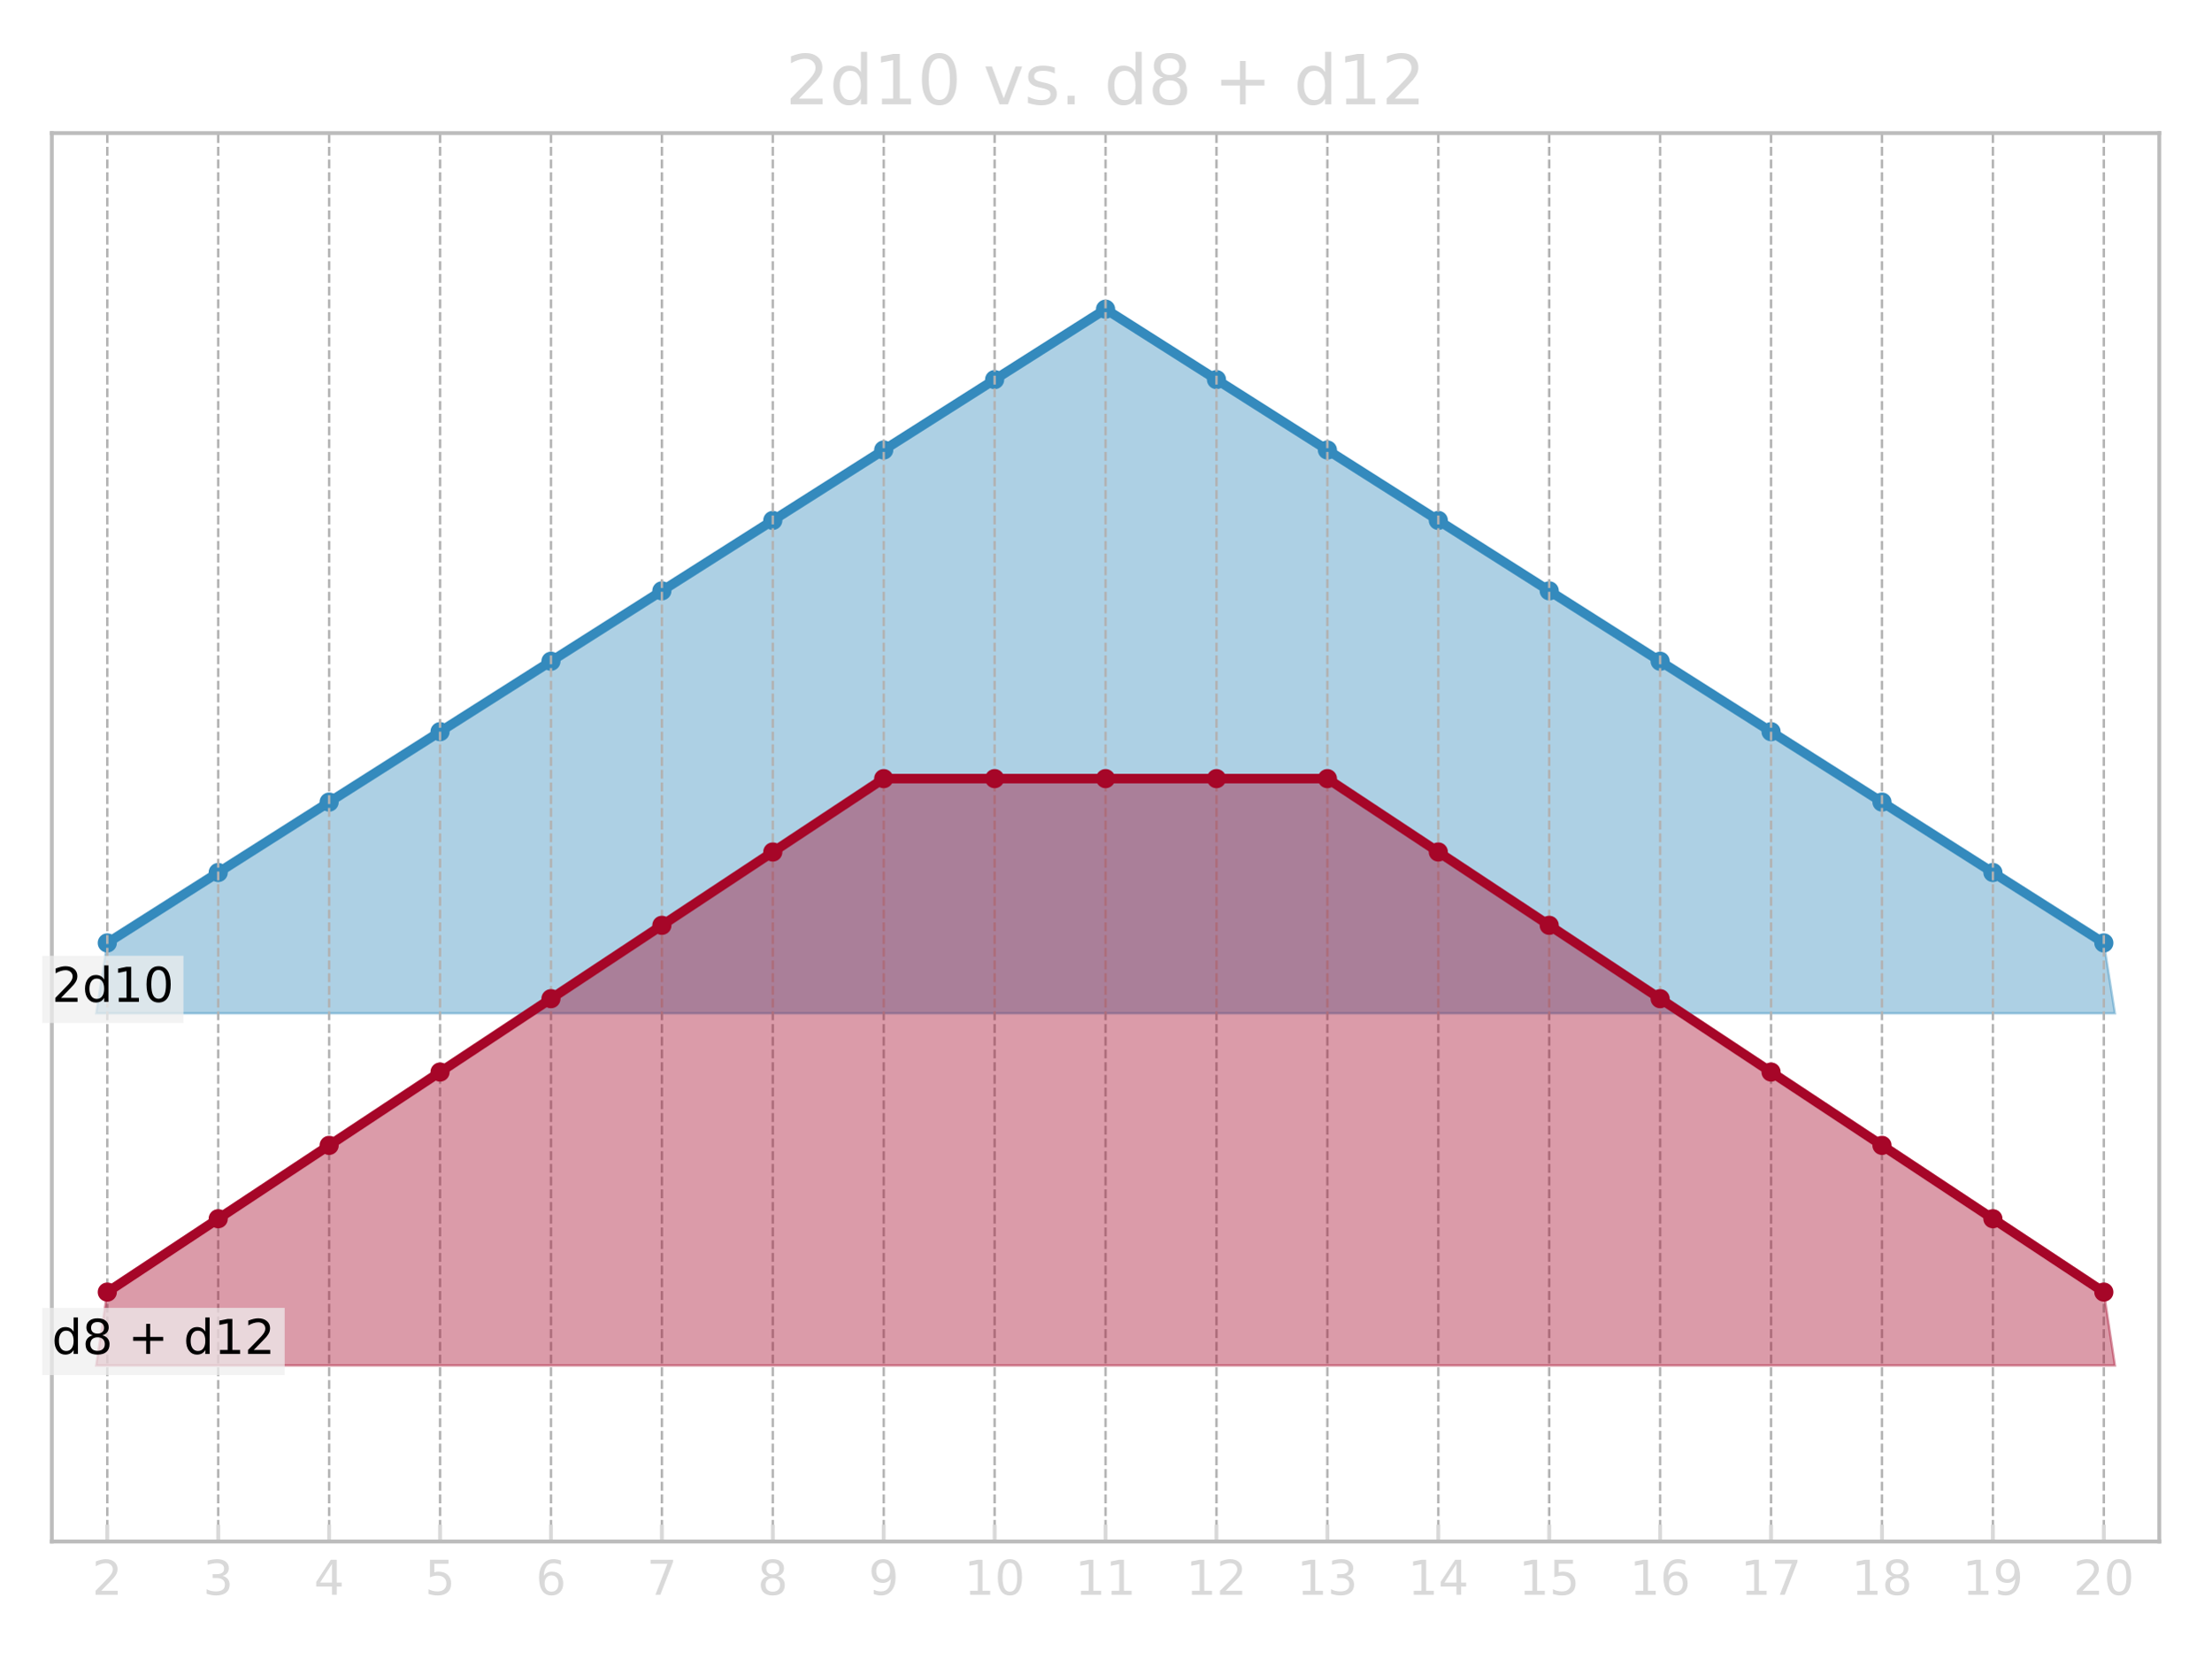
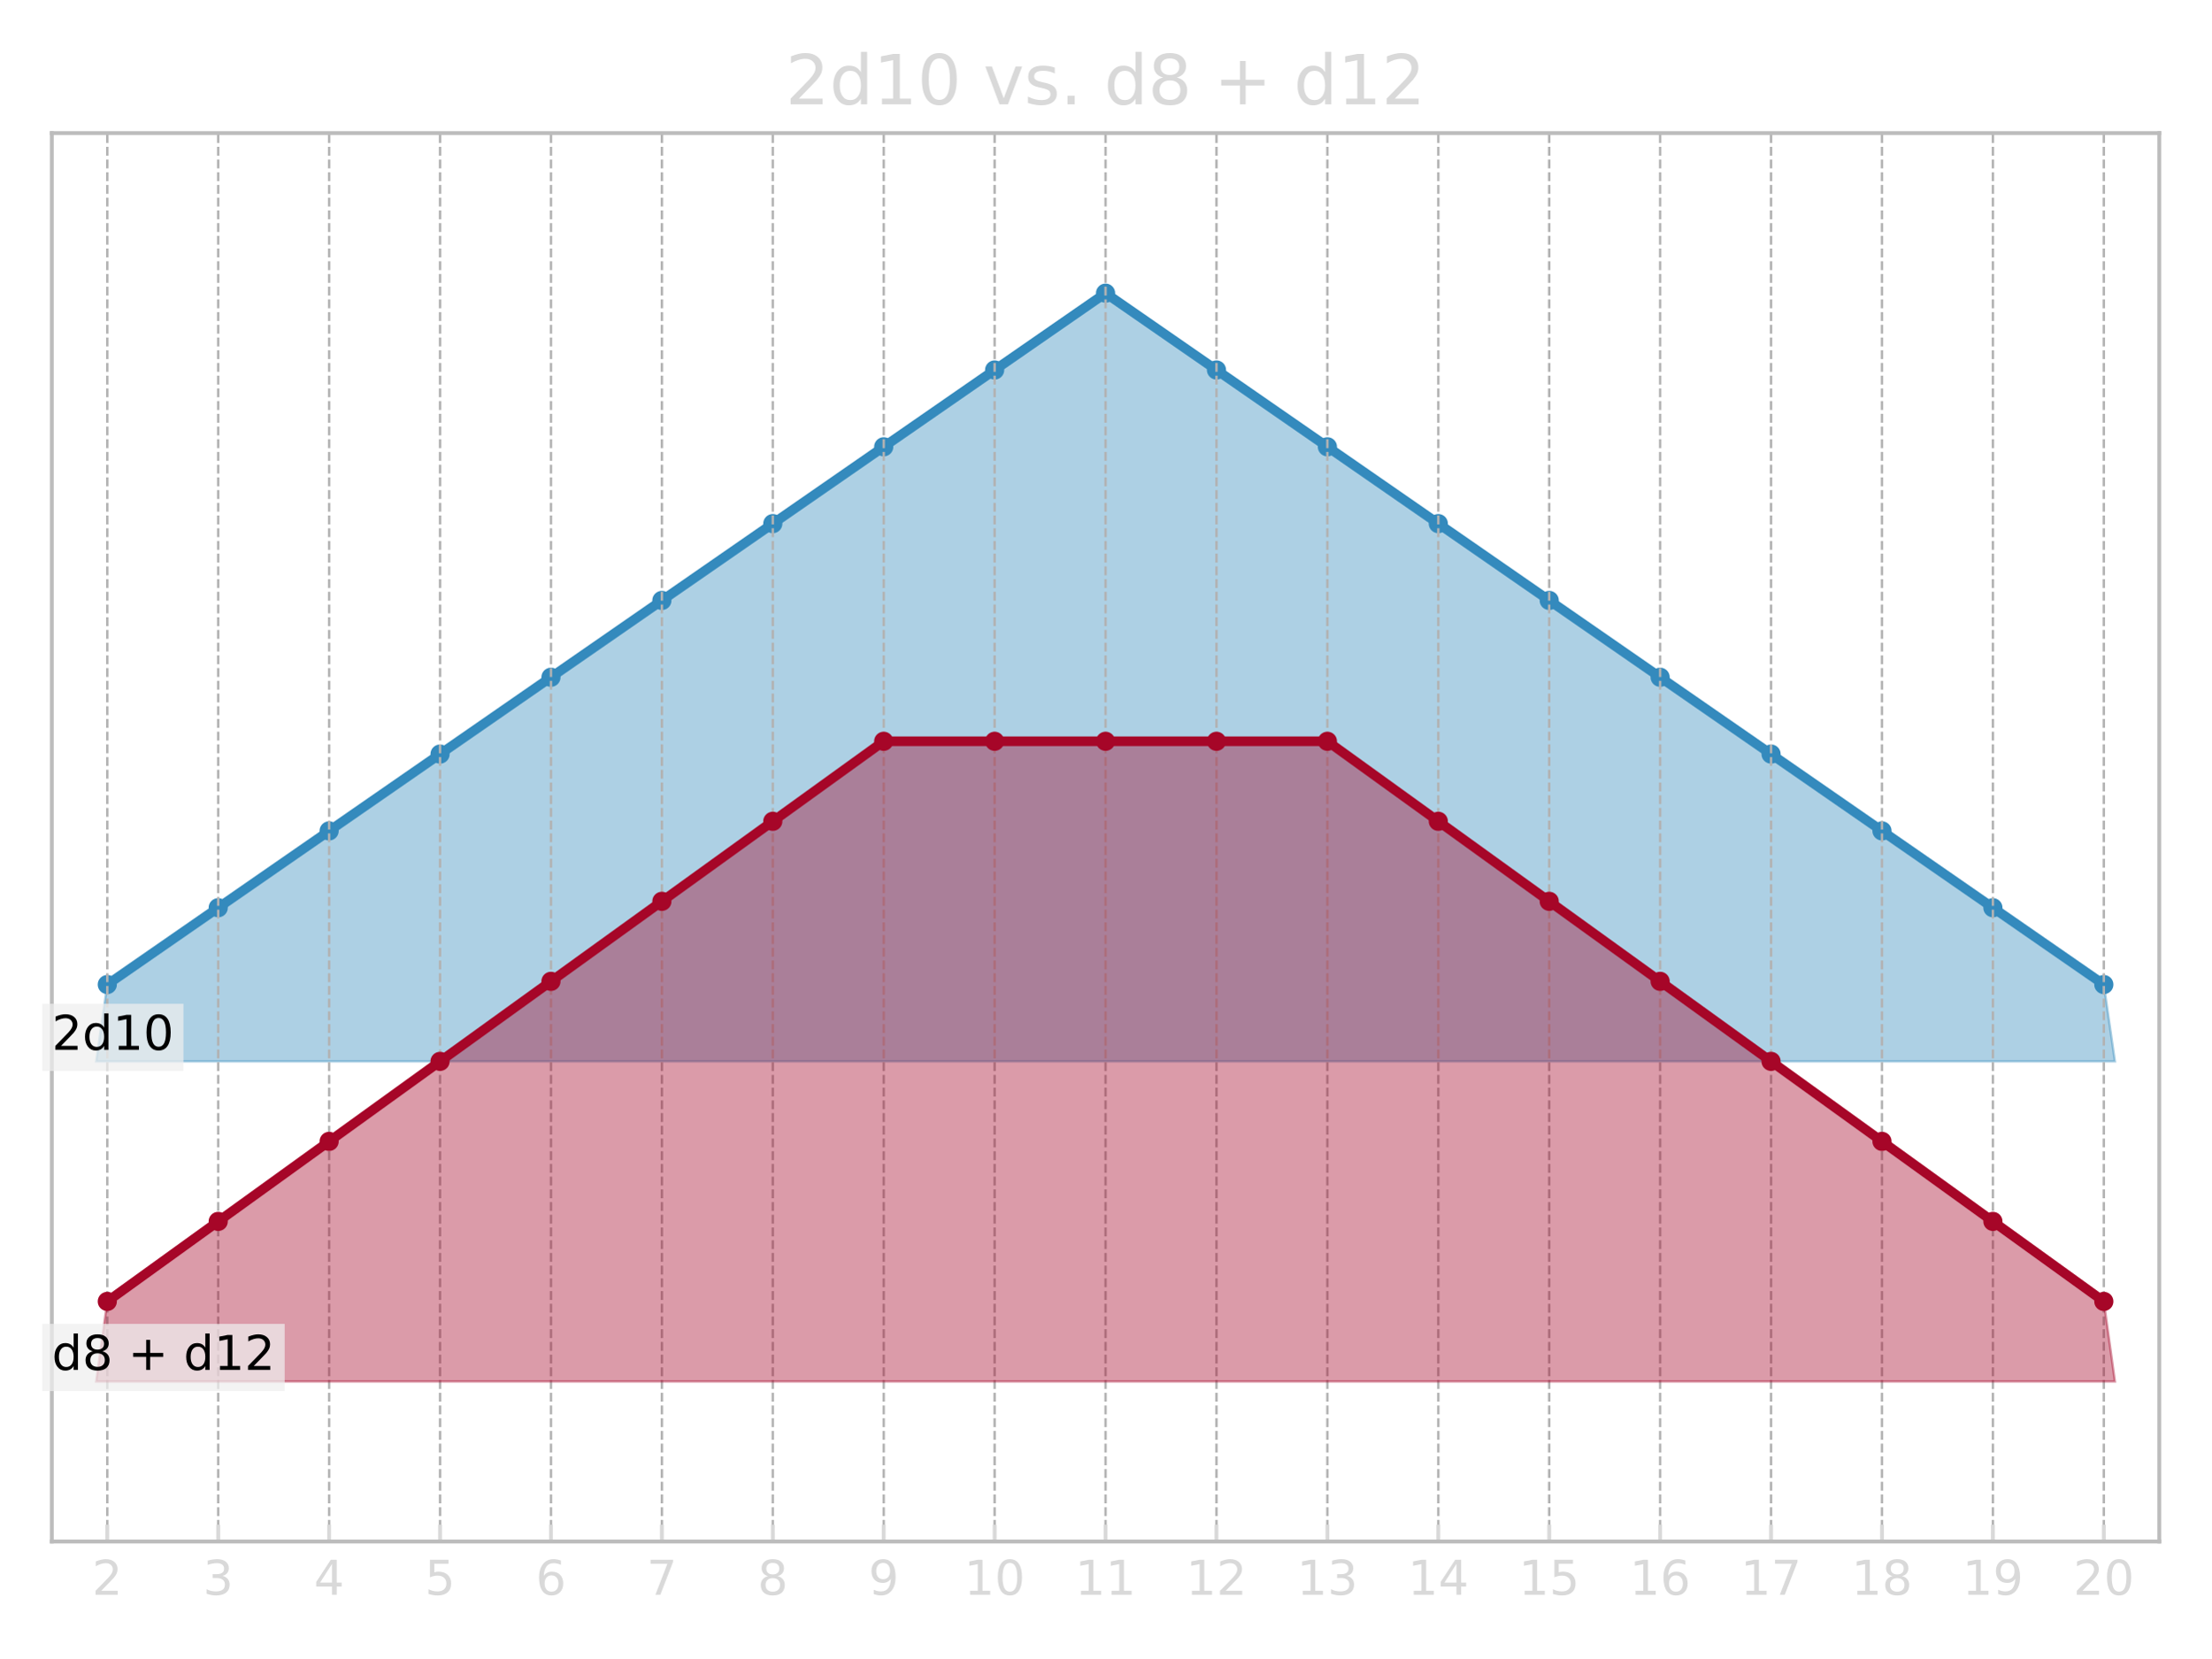
<svg xmlns="http://www.w3.org/2000/svg" xmlns:xlink="http://www.w3.org/1999/xlink" width="460.8pt" height="345.6pt" viewBox="0 0 460.8 345.6" version="1.1">
  <defs>
    <style type="text/css">*{stroke-linejoin: round; stroke-linecap: butt}</style>
  </defs>
  <g id="figure_1">
    <g id="patch_1">
      <path d="M 0 345.6  L 460.8 345.6  L 460.8 0  L 0 0  L 0 345.6  z " style="fill: none" />
    </g>
    <g id="axes_1">
      <g id="patch_2">
        <path d="M 10.8 321.3  L 450 321.3  L 450 27.741  L 10.8 27.741  L 10.8 321.3  z " style="fill: none" />
      </g>
      <g id="patch_3">
-         <path d="M 20.046 211.215  L 22.358 196.537  L 45.474 181.859  L 68.589 167.181  L 91.705 152.503  L 114.821 137.825  L 137.937 123.147  L 161.053 108.469  L 184.168 93.791  L 207.284 79.114  L 230.4 64.436  L 253.516 79.114  L 276.632 93.791  L 299.747 108.469  L 322.863 123.147  L 345.979 137.825  L 369.095 152.503  L 392.211 167.181  L 415.326 181.859  L 438.442 196.537  L 440.754 211.215  z " clip-path="url(#p532f3e8bef)" style="fill: #348abd; fill-opacity: 0.4; stroke: #348abd; stroke-opacity: 0.4; stroke-width: 0.5; stroke-linejoin: miter" />
+         <path d="M 20.046 221.223  L 22.358 205.211  L 45.474 189.198  L 68.589 173.186  L 91.705 157.174  L 114.821 141.161  L 137.937 125.149  L 161.053 109.137  L 184.168 93.124  L 207.284 77.112  L 230.4 61.1  L 253.516 77.112  L 276.632 93.124  L 299.747 109.137  L 322.863 125.149  L 345.979 141.161  L 369.095 157.174  L 392.211 173.186  L 415.326 189.198  L 438.442 205.211  L 440.754 221.223  z " clip-path="url(#p532f3e8bef)" style="fill: #348abd; fill-opacity: 0.4; stroke: #348abd; stroke-opacity: 0.4; stroke-width: 0.5; stroke-linejoin: miter" />
      </g>
      <g id="line2d_1">
-         <path d="M 22.358 196.537  L 45.474 181.859  L 68.589 167.181  L 91.705 152.503  L 114.821 137.825  L 137.937 123.147  L 161.053 108.469  L 184.168 93.791  L 207.284 79.114  L 230.4 64.436  L 253.516 79.114  L 276.632 93.791  L 299.747 108.469  L 322.863 123.147  L 345.979 137.825  L 369.095 152.503  L 392.211 167.181  L 415.326 181.859  L 438.442 196.537  " clip-path="url(#p532f3e8bef)" style="fill: none; stroke: #348abd; stroke-width: 2; stroke-linecap: square" />
+         <path d="M 22.358 205.211  L 45.474 189.198  L 68.589 173.186  L 91.705 157.174  L 114.821 141.161  L 137.937 125.149  L 161.053 109.137  L 184.168 93.124  L 207.284 77.112  L 230.4 61.1  L 253.516 77.112  L 276.632 93.124  L 299.747 109.137  L 322.863 125.149  L 345.979 141.161  L 369.095 157.174  L 392.211 173.186  L 415.326 189.198  L 438.442 205.211  " clip-path="url(#p532f3e8bef)" style="fill: none; stroke: #348abd; stroke-width: 2; stroke-linecap: square" />
        <defs>
          <path id="m6b60de0bbd" d="M 0 1.5  C 0.398 1.5 0.779 1.342 1.061 1.061  C 1.342 0.779 1.5 0.398 1.5 0  C 1.5 -0.398 1.342 -0.779 1.061 -1.061  C 0.779 -1.342 0.398 -1.5 0 -1.5  C -0.398 -1.5 -0.779 -1.342 -1.061 -1.061  C -1.342 -0.779 -1.5 -0.398 -1.5 0  C -1.5 0.398 -1.342 0.779 -1.061 1.061  C -0.779 1.342 -0.398 1.5 0 1.5  z " style="stroke: #348abd" />
        </defs>
        <g clip-path="url(#p532f3e8bef)">
-           <use xlink:href="#m6b60de0bbd" x="22.358" y="196.537" style="fill: #348abd; stroke: #348abd" />
-           <use xlink:href="#m6b60de0bbd" x="45.474" y="181.859" style="fill: #348abd; stroke: #348abd" />
-           <use xlink:href="#m6b60de0bbd" x="68.589" y="167.181" style="fill: #348abd; stroke: #348abd" />
-           <use xlink:href="#m6b60de0bbd" x="91.705" y="152.503" style="fill: #348abd; stroke: #348abd" />
-           <use xlink:href="#m6b60de0bbd" x="114.821" y="137.825" style="fill: #348abd; stroke: #348abd" />
-           <use xlink:href="#m6b60de0bbd" x="137.937" y="123.147" style="fill: #348abd; stroke: #348abd" />
-           <use xlink:href="#m6b60de0bbd" x="161.053" y="108.469" style="fill: #348abd; stroke: #348abd" />
-           <use xlink:href="#m6b60de0bbd" x="184.168" y="93.791" style="fill: #348abd; stroke: #348abd" />
-           <use xlink:href="#m6b60de0bbd" x="207.284" y="79.114" style="fill: #348abd; stroke: #348abd" />
-           <use xlink:href="#m6b60de0bbd" x="230.4" y="64.436" style="fill: #348abd; stroke: #348abd" />
-           <use xlink:href="#m6b60de0bbd" x="253.516" y="79.114" style="fill: #348abd; stroke: #348abd" />
-           <use xlink:href="#m6b60de0bbd" x="276.632" y="93.791" style="fill: #348abd; stroke: #348abd" />
-           <use xlink:href="#m6b60de0bbd" x="299.747" y="108.469" style="fill: #348abd; stroke: #348abd" />
-           <use xlink:href="#m6b60de0bbd" x="322.863" y="123.147" style="fill: #348abd; stroke: #348abd" />
-           <use xlink:href="#m6b60de0bbd" x="345.979" y="137.825" style="fill: #348abd; stroke: #348abd" />
-           <use xlink:href="#m6b60de0bbd" x="369.095" y="152.503" style="fill: #348abd; stroke: #348abd" />
-           <use xlink:href="#m6b60de0bbd" x="392.211" y="167.181" style="fill: #348abd; stroke: #348abd" />
-           <use xlink:href="#m6b60de0bbd" x="415.326" y="181.859" style="fill: #348abd; stroke: #348abd" />
-           <use xlink:href="#m6b60de0bbd" x="438.442" y="196.537" style="fill: #348abd; stroke: #348abd" />
+           <use xlink:href="#m6b60de0bbd" x="22.358" y="205.211" style="fill: #348abd; stroke: #348abd" />
+           <use xlink:href="#m6b60de0bbd" x="45.474" y="189.198" style="fill: #348abd; stroke: #348abd" />
+           <use xlink:href="#m6b60de0bbd" x="68.589" y="173.186" style="fill: #348abd; stroke: #348abd" />
+           <use xlink:href="#m6b60de0bbd" x="91.705" y="157.174" style="fill: #348abd; stroke: #348abd" />
+           <use xlink:href="#m6b60de0bbd" x="114.821" y="141.161" style="fill: #348abd; stroke: #348abd" />
+           <use xlink:href="#m6b60de0bbd" x="137.937" y="125.149" style="fill: #348abd; stroke: #348abd" />
+           <use xlink:href="#m6b60de0bbd" x="161.053" y="109.137" style="fill: #348abd; stroke: #348abd" />
+           <use xlink:href="#m6b60de0bbd" x="184.168" y="93.124" style="fill: #348abd; stroke: #348abd" />
+           <use xlink:href="#m6b60de0bbd" x="207.284" y="77.112" style="fill: #348abd; stroke: #348abd" />
+           <use xlink:href="#m6b60de0bbd" x="230.4" y="61.1" style="fill: #348abd; stroke: #348abd" />
+           <use xlink:href="#m6b60de0bbd" x="253.516" y="77.112" style="fill: #348abd; stroke: #348abd" />
+           <use xlink:href="#m6b60de0bbd" x="276.632" y="93.124" style="fill: #348abd; stroke: #348abd" />
+           <use xlink:href="#m6b60de0bbd" x="299.747" y="109.137" style="fill: #348abd; stroke: #348abd" />
+           <use xlink:href="#m6b60de0bbd" x="322.863" y="125.149" style="fill: #348abd; stroke: #348abd" />
+           <use xlink:href="#m6b60de0bbd" x="345.979" y="141.161" style="fill: #348abd; stroke: #348abd" />
+           <use xlink:href="#m6b60de0bbd" x="369.095" y="157.174" style="fill: #348abd; stroke: #348abd" />
+           <use xlink:href="#m6b60de0bbd" x="392.211" y="173.186" style="fill: #348abd; stroke: #348abd" />
+           <use xlink:href="#m6b60de0bbd" x="415.326" y="189.198" style="fill: #348abd; stroke: #348abd" />
+           <use xlink:href="#m6b60de0bbd" x="438.442" y="205.211" style="fill: #348abd; stroke: #348abd" />
        </g>
      </g>
      <g id="matplotlib.axis_1">
        <g id="xtick_1">
          <g id="line2d_2">
            <path d="M 22.358 321.3  L 22.358 27.741  " clip-path="url(#p532f3e8bef)" style="fill: none; stroke-dasharray: 1.85,0.8; stroke-dashoffset: 0; stroke: #b2b2b2; stroke-width: 0.5" />
          </g>
          <g id="line2d_3">
            <defs>
              <path id="m21876d499b" d="M 0 0  L 0 -3.5  " style="stroke: #d9d9d9; stroke-width: 0.8" />
            </defs>
            <g>
              <use xlink:href="#m21876d499b" x="22.358" y="321.3" style="fill: #d9d9d9; stroke: #d9d9d9; stroke-width: 0.8" />
            </g>
          </g>
          <g id="text_1">
            <g style="fill: #d9d9d9" transform="translate(19.17665 332.3977) scale(0.1 -0.1)">
              <defs>
                <path id="DejaVuSans-15" d="M 1228 531  L 3431 531  L 3431 0  L 469 0  L 469 531  Q 828 903 1448 1529  Q 2069 2156 2228 2338  Q 2531 2678 2651 2914  Q 2772 3150 2772 3378  Q 2772 3750 2511 3984  Q 2250 4219 1831 4219  Q 1534 4219 1204 4116  Q 875 4013 500 3803  L 500 4441  Q 881 4594 1212 4672  Q 1544 4750 1819 4750  Q 2544 4750 2975 4387  Q 3406 4025 3406 3419  Q 3406 3131 3298 2873  Q 3191 2616 2906 2266  Q 2828 2175 2409 1742  Q 1991 1309 1228 531  z " transform="scale(0.015625)" />
              </defs>
              <use xlink:href="#DejaVuSans-15" />
            </g>
          </g>
        </g>
        <g id="xtick_2">
          <g id="line2d_4">
            <path d="M 45.474 321.3  L 45.474 27.741  " clip-path="url(#p532f3e8bef)" style="fill: none; stroke-dasharray: 1.85,0.8; stroke-dashoffset: 0; stroke: #b2b2b2; stroke-width: 0.5" />
          </g>
          <g id="line2d_5">
            <g>
              <use xlink:href="#m21876d499b" x="45.474" y="321.3" style="fill: #d9d9d9; stroke: #d9d9d9; stroke-width: 0.8" />
            </g>
          </g>
          <g id="text_2">
            <g style="fill: #d9d9d9" transform="translate(42.29243 332.3977) scale(0.1 -0.1)">
              <defs>
                <path id="DejaVuSans-16" d="M 2597 2516  Q 3050 2419 3304 2112  Q 3559 1806 3559 1356  Q 3559 666 3084 287  Q 2609 -91 1734 -91  Q 1441 -91 1130 -33  Q 819 25 488 141  L 488 750  Q 750 597 1062 519  Q 1375 441 1716 441  Q 2309 441 2620 675  Q 2931 909 2931 1356  Q 2931 1769 2642 2001  Q 2353 2234 1838 2234  L 1294 2234  L 1294 2753  L 1863 2753  Q 2328 2753 2575 2939  Q 2822 3125 2822 3475  Q 2822 3834 2567 4026  Q 2313 4219 1838 4219  Q 1578 4219 1281 4162  Q 984 4106 628 3988  L 628 4550  Q 988 4650 1302 4700  Q 1616 4750 1894 4750  Q 2613 4750 3031 4423  Q 3450 4097 3450 3541  Q 3450 3153 3228 2886  Q 3006 2619 2597 2516  z " transform="scale(0.015625)" />
              </defs>
              <use xlink:href="#DejaVuSans-16" />
            </g>
          </g>
        </g>
        <g id="xtick_3">
          <g id="line2d_6">
            <path d="M 68.589 321.3  L 68.589 27.741  " clip-path="url(#p532f3e8bef)" style="fill: none; stroke-dasharray: 1.85,0.8; stroke-dashoffset: 0; stroke: #b2b2b2; stroke-width: 0.5" />
          </g>
          <g id="line2d_7">
            <g>
              <use xlink:href="#m21876d499b" x="68.589" y="321.3" style="fill: #d9d9d9; stroke: #d9d9d9; stroke-width: 0.8" />
            </g>
          </g>
          <g id="text_3">
            <g style="fill: #d9d9d9" transform="translate(65.40822 332.3977) scale(0.1 -0.1)">
              <defs>
                <path id="DejaVuSans-17" d="M 2419 4116  L 825 1625  L 2419 1625  L 2419 4116  z M 2253 4666  L 3047 4666  L 3047 1625  L 3713 1625  L 3713 1100  L 3047 1100  L 3047 0  L 2419 0  L 2419 1100  L 313 1100  L 313 1709  L 2253 4666  z " transform="scale(0.015625)" />
              </defs>
              <use xlink:href="#DejaVuSans-17" />
            </g>
          </g>
        </g>
        <g id="xtick_4">
          <g id="line2d_8">
            <path d="M 91.705 321.3  L 91.705 27.741  " clip-path="url(#p532f3e8bef)" style="fill: none; stroke-dasharray: 1.85,0.8; stroke-dashoffset: 0; stroke: #b2b2b2; stroke-width: 0.5" />
          </g>
          <g id="line2d_9">
            <g>
              <use xlink:href="#m21876d499b" x="91.705" y="321.3" style="fill: #d9d9d9; stroke: #d9d9d9; stroke-width: 0.8" />
            </g>
          </g>
          <g id="text_4">
            <g style="fill: #d9d9d9" transform="translate(88.52401 332.3977) scale(0.1 -0.1)">
              <defs>
                <path id="DejaVuSans-18" d="M 691 4666  L 3169 4666  L 3169 4134  L 1269 4134  L 1269 2991  Q 1406 3038 1543 3061  Q 1681 3084 1819 3084  Q 2600 3084 3056 2656  Q 3513 2228 3513 1497  Q 3513 744 3044 326  Q 2575 -91 1722 -91  Q 1428 -91 1123 -41  Q 819 9 494 109  L 494 744  Q 775 591 1075 516  Q 1375 441 1709 441  Q 2250 441 2565 725  Q 2881 1009 2881 1497  Q 2881 1984 2565 2268  Q 2250 2553 1709 2553  Q 1456 2553 1204 2497  Q 953 2441 691 2322  L 691 4666  z " transform="scale(0.015625)" />
              </defs>
              <use xlink:href="#DejaVuSans-18" />
            </g>
          </g>
        </g>
        <g id="xtick_5">
          <g id="line2d_10">
            <path d="M 114.821 321.3  L 114.821 27.741  " clip-path="url(#p532f3e8bef)" style="fill: none; stroke-dasharray: 1.85,0.8; stroke-dashoffset: 0; stroke: #b2b2b2; stroke-width: 0.5" />
          </g>
          <g id="line2d_11">
            <g>
              <use xlink:href="#m21876d499b" x="114.821" y="321.3" style="fill: #d9d9d9; stroke: #d9d9d9; stroke-width: 0.8" />
            </g>
          </g>
          <g id="text_5">
            <g style="fill: #d9d9d9" transform="translate(111.6398 332.3977) scale(0.1 -0.1)">
              <defs>
                <path id="DejaVuSans-19" d="M 2113 2584  Q 1688 2584 1439 2293  Q 1191 2003 1191 1497  Q 1191 994 1439 701  Q 1688 409 2113 409  Q 2538 409 2786 701  Q 3034 994 3034 1497  Q 3034 2003 2786 2293  Q 2538 2584 2113 2584  z M 3366 4563  L 3366 3988  Q 3128 4100 2886 4159  Q 2644 4219 2406 4219  Q 1781 4219 1451 3797  Q 1122 3375 1075 2522  Q 1259 2794 1537 2939  Q 1816 3084 2150 3084  Q 2853 3084 3261 2657  Q 3669 2231 3669 1497  Q 3669 778 3244 343  Q 2819 -91 2113 -91  Q 1303 -91 875 529  Q 447 1150 447 2328  Q 447 3434 972 4092  Q 1497 4750 2381 4750  Q 2619 4750 2861 4703  Q 3103 4656 3366 4563  z " transform="scale(0.015625)" />
              </defs>
              <use xlink:href="#DejaVuSans-19" />
            </g>
          </g>
        </g>
        <g id="xtick_6">
          <g id="line2d_12">
            <path d="M 137.937 321.3  L 137.937 27.741  " clip-path="url(#p532f3e8bef)" style="fill: none; stroke-dasharray: 1.85,0.8; stroke-dashoffset: 0; stroke: #b2b2b2; stroke-width: 0.5" />
          </g>
          <g id="line2d_13">
            <g>
              <use xlink:href="#m21876d499b" x="137.937" y="321.3" style="fill: #d9d9d9; stroke: #d9d9d9; stroke-width: 0.8" />
            </g>
          </g>
          <g id="text_6">
            <g style="fill: #d9d9d9" transform="translate(134.7556 332.3977) scale(0.1 -0.1)">
              <defs>
                <path id="DejaVuSans-1a" d="M 525 4666  L 3525 4666  L 3525 4397  L 1831 0  L 1172 0  L 2766 4134  L 525 4134  L 525 4666  z " transform="scale(0.015625)" />
              </defs>
              <use xlink:href="#DejaVuSans-1a" />
            </g>
          </g>
        </g>
        <g id="xtick_7">
          <g id="line2d_14">
            <path d="M 161.053 321.3  L 161.053 27.741  " clip-path="url(#p532f3e8bef)" style="fill: none; stroke-dasharray: 1.85,0.8; stroke-dashoffset: 0; stroke: #b2b2b2; stroke-width: 0.5" />
          </g>
          <g id="line2d_15">
            <g>
              <use xlink:href="#m21876d499b" x="161.053" y="321.3" style="fill: #d9d9d9; stroke: #d9d9d9; stroke-width: 0.8" />
            </g>
          </g>
          <g id="text_7">
            <g style="fill: #d9d9d9" transform="translate(157.8714 332.3977) scale(0.1 -0.1)">
              <defs>
                <path id="DejaVuSans-1b" d="M 2034 2216  Q 1584 2216 1326 1975  Q 1069 1734 1069 1313  Q 1069 891 1326 650  Q 1584 409 2034 409  Q 2484 409 2743 651  Q 3003 894 3003 1313  Q 3003 1734 2745 1975  Q 2488 2216 2034 2216  z M 1403 2484  Q 997 2584 770 2862  Q 544 3141 544 3541  Q 544 4100 942 4425  Q 1341 4750 2034 4750  Q 2731 4750 3128 4425  Q 3525 4100 3525 3541  Q 3525 3141 3298 2862  Q 3072 2584 2669 2484  Q 3125 2378 3379 2068  Q 3634 1759 3634 1313  Q 3634 634 3220 271  Q 2806 -91 2034 -91  Q 1263 -91 848 271  Q 434 634 434 1313  Q 434 1759 690 2068  Q 947 2378 1403 2484  z M 1172 3481  Q 1172 3119 1398 2916  Q 1625 2713 2034 2713  Q 2441 2713 2670 2916  Q 2900 3119 2900 3481  Q 2900 3844 2670 4047  Q 2441 4250 2034 4250  Q 1625 4250 1398 4047  Q 1172 3844 1172 3481  z " transform="scale(0.015625)" />
              </defs>
              <use xlink:href="#DejaVuSans-1b" />
            </g>
          </g>
        </g>
        <g id="xtick_8">
          <g id="line2d_16">
            <path d="M 184.168 321.3  L 184.168 27.741  " clip-path="url(#p532f3e8bef)" style="fill: none; stroke-dasharray: 1.85,0.8; stroke-dashoffset: 0; stroke: #b2b2b2; stroke-width: 0.5" />
          </g>
          <g id="line2d_17">
            <g>
              <use xlink:href="#m21876d499b" x="184.168" y="321.3" style="fill: #d9d9d9; stroke: #d9d9d9; stroke-width: 0.8" />
            </g>
          </g>
          <g id="text_8">
            <g style="fill: #d9d9d9" transform="translate(180.9872 332.3977) scale(0.1 -0.1)">
              <defs>
                <path id="DejaVuSans-1c" d="M 703 97  L 703 672  Q 941 559 1184 500  Q 1428 441 1663 441  Q 2288 441 2617 861  Q 2947 1281 2994 2138  Q 2813 1869 2534 1725  Q 2256 1581 1919 1581  Q 1219 1581 811 2004  Q 403 2428 403 3163  Q 403 3881 828 4315  Q 1253 4750 1959 4750  Q 2769 4750 3195 4129  Q 3622 3509 3622 2328  Q 3622 1225 3098 567  Q 2575 -91 1691 -91  Q 1453 -91 1209 -44  Q 966 3 703 97  z M 1959 2075  Q 2384 2075 2632 2365  Q 2881 2656 2881 3163  Q 2881 3666 2632 3958  Q 2384 4250 1959 4250  Q 1534 4250 1286 3958  Q 1038 3666 1038 3163  Q 1038 2656 1286 2365  Q 1534 2075 1959 2075  z " transform="scale(0.015625)" />
              </defs>
              <use xlink:href="#DejaVuSans-1c" />
            </g>
          </g>
        </g>
        <g id="xtick_9">
          <g id="line2d_18">
            <path d="M 207.284 321.3  L 207.284 27.741  " clip-path="url(#p532f3e8bef)" style="fill: none; stroke-dasharray: 1.85,0.8; stroke-dashoffset: 0; stroke: #b2b2b2; stroke-width: 0.5" />
          </g>
          <g id="line2d_19">
            <g>
              <use xlink:href="#m21876d499b" x="207.284" y="321.3" style="fill: #d9d9d9; stroke: #d9d9d9; stroke-width: 0.8" />
            </g>
          </g>
          <g id="text_9">
            <g style="fill: #d9d9d9" transform="translate(200.9217 332.3977) scale(0.1 -0.1)">
              <defs>
                <path id="DejaVuSans-14" d="M 794 531  L 1825 531  L 1825 4091  L 703 3866  L 703 4441  L 1819 4666  L 2450 4666  L 2450 531  L 3481 531  L 3481 0  L 794 0  L 794 531  z " transform="scale(0.015625)" />
                <path id="DejaVuSans-13" d="M 2034 4250  Q 1547 4250 1301 3770  Q 1056 3291 1056 2328  Q 1056 1369 1301 889  Q 1547 409 2034 409  Q 2525 409 2770 889  Q 3016 1369 3016 2328  Q 3016 3291 2770 3770  Q 2525 4250 2034 4250  z M 2034 4750  Q 2819 4750 3233 4129  Q 3647 3509 3647 2328  Q 3647 1150 3233 529  Q 2819 -91 2034 -91  Q 1250 -91 836 529  Q 422 1150 422 2328  Q 422 3509 836 4129  Q 1250 4750 2034 4750  z " transform="scale(0.015625)" />
              </defs>
              <use xlink:href="#DejaVuSans-14" />
              <use xlink:href="#DejaVuSans-13" transform="translate(63.625 0)" />
            </g>
          </g>
        </g>
        <g id="xtick_10">
          <g id="line2d_20">
            <path d="M 230.4 321.3  L 230.4 27.741  " clip-path="url(#p532f3e8bef)" style="fill: none; stroke-dasharray: 1.85,0.8; stroke-dashoffset: 0; stroke: #b2b2b2; stroke-width: 0.5" />
          </g>
          <g id="line2d_21">
            <g>
              <use xlink:href="#m21876d499b" x="230.4" y="321.3" style="fill: #d9d9d9; stroke: #d9d9d9; stroke-width: 0.8" />
            </g>
          </g>
          <g id="text_10">
            <g style="fill: #d9d9d9" transform="translate(224.0375 332.3977) scale(0.1 -0.1)">
              <use xlink:href="#DejaVuSans-14" />
              <use xlink:href="#DejaVuSans-14" transform="translate(63.625 0)" />
            </g>
          </g>
        </g>
        <g id="xtick_11">
          <g id="line2d_22">
            <path d="M 253.516 321.3  L 253.516 27.741  " clip-path="url(#p532f3e8bef)" style="fill: none; stroke-dasharray: 1.85,0.8; stroke-dashoffset: 0; stroke: #b2b2b2; stroke-width: 0.5" />
          </g>
          <g id="line2d_23">
            <g>
              <use xlink:href="#m21876d499b" x="253.516" y="321.3" style="fill: #d9d9d9; stroke: #d9d9d9; stroke-width: 0.8" />
            </g>
          </g>
          <g id="text_11">
            <g style="fill: #d9d9d9" transform="translate(247.1533 332.3977) scale(0.1 -0.1)">
              <use xlink:href="#DejaVuSans-14" />
              <use xlink:href="#DejaVuSans-15" transform="translate(63.625 0)" />
            </g>
          </g>
        </g>
        <g id="xtick_12">
          <g id="line2d_24">
            <path d="M 276.632 321.3  L 276.632 27.741  " clip-path="url(#p532f3e8bef)" style="fill: none; stroke-dasharray: 1.85,0.8; stroke-dashoffset: 0; stroke: #b2b2b2; stroke-width: 0.5" />
          </g>
          <g id="line2d_25">
            <g>
              <use xlink:href="#m21876d499b" x="276.632" y="321.3" style="fill: #d9d9d9; stroke: #d9d9d9; stroke-width: 0.8" />
            </g>
          </g>
          <g id="text_12">
            <g style="fill: #d9d9d9" transform="translate(270.2691 332.3977) scale(0.1 -0.1)">
              <use xlink:href="#DejaVuSans-14" />
              <use xlink:href="#DejaVuSans-16" transform="translate(63.625 0)" />
            </g>
          </g>
        </g>
        <g id="xtick_13">
          <g id="line2d_26">
            <path d="M 299.747 321.3  L 299.747 27.741  " clip-path="url(#p532f3e8bef)" style="fill: none; stroke-dasharray: 1.85,0.8; stroke-dashoffset: 0; stroke: #b2b2b2; stroke-width: 0.5" />
          </g>
          <g id="line2d_27">
            <g>
              <use xlink:href="#m21876d499b" x="299.747" y="321.3" style="fill: #d9d9d9; stroke: #d9d9d9; stroke-width: 0.8" />
            </g>
          </g>
          <g id="text_13">
            <g style="fill: #d9d9d9" transform="translate(293.3849 332.3977) scale(0.1 -0.1)">
              <use xlink:href="#DejaVuSans-14" />
              <use xlink:href="#DejaVuSans-17" transform="translate(63.625 0)" />
            </g>
          </g>
        </g>
        <g id="xtick_14">
          <g id="line2d_28">
            <path d="M 322.863 321.3  L 322.863 27.741  " clip-path="url(#p532f3e8bef)" style="fill: none; stroke-dasharray: 1.85,0.8; stroke-dashoffset: 0; stroke: #b2b2b2; stroke-width: 0.5" />
          </g>
          <g id="line2d_29">
            <g>
              <use xlink:href="#m21876d499b" x="322.863" y="321.3" style="fill: #d9d9d9; stroke: #d9d9d9; stroke-width: 0.8" />
            </g>
          </g>
          <g id="text_14">
            <g style="fill: #d9d9d9" transform="translate(316.5007 332.3977) scale(0.1 -0.1)">
              <use xlink:href="#DejaVuSans-14" />
              <use xlink:href="#DejaVuSans-18" transform="translate(63.625 0)" />
            </g>
          </g>
        </g>
        <g id="xtick_15">
          <g id="line2d_30">
            <path d="M 345.979 321.3  L 345.979 27.741  " clip-path="url(#p532f3e8bef)" style="fill: none; stroke-dasharray: 1.85,0.8; stroke-dashoffset: 0; stroke: #b2b2b2; stroke-width: 0.5" />
          </g>
          <g id="line2d_31">
            <g>
              <use xlink:href="#m21876d499b" x="345.979" y="321.3" style="fill: #d9d9d9; stroke: #d9d9d9; stroke-width: 0.8" />
            </g>
          </g>
          <g id="text_15">
            <g style="fill: #d9d9d9" transform="translate(339.6164 332.3977) scale(0.1 -0.1)">
              <use xlink:href="#DejaVuSans-14" />
              <use xlink:href="#DejaVuSans-19" transform="translate(63.625 0)" />
            </g>
          </g>
        </g>
        <g id="xtick_16">
          <g id="line2d_32">
            <path d="M 369.095 321.3  L 369.095 27.741  " clip-path="url(#p532f3e8bef)" style="fill: none; stroke-dasharray: 1.85,0.8; stroke-dashoffset: 0; stroke: #b2b2b2; stroke-width: 0.5" />
          </g>
          <g id="line2d_33">
            <g>
              <use xlink:href="#m21876d499b" x="369.095" y="321.3" style="fill: #d9d9d9; stroke: #d9d9d9; stroke-width: 0.8" />
            </g>
          </g>
          <g id="text_16">
            <g style="fill: #d9d9d9" transform="translate(362.7322 332.3977) scale(0.1 -0.1)">
              <use xlink:href="#DejaVuSans-14" />
              <use xlink:href="#DejaVuSans-1a" transform="translate(63.625 0)" />
            </g>
          </g>
        </g>
        <g id="xtick_17">
          <g id="line2d_34">
            <path d="M 392.211 321.3  L 392.211 27.741  " clip-path="url(#p532f3e8bef)" style="fill: none; stroke-dasharray: 1.85,0.8; stroke-dashoffset: 0; stroke: #b2b2b2; stroke-width: 0.5" />
          </g>
          <g id="line2d_35">
            <g>
              <use xlink:href="#m21876d499b" x="392.211" y="321.3" style="fill: #d9d9d9; stroke: #d9d9d9; stroke-width: 0.8" />
            </g>
          </g>
          <g id="text_17">
            <g style="fill: #d9d9d9" transform="translate(385.848 332.3977) scale(0.1 -0.1)">
              <use xlink:href="#DejaVuSans-14" />
              <use xlink:href="#DejaVuSans-1b" transform="translate(63.625 0)" />
            </g>
          </g>
        </g>
        <g id="xtick_18">
          <g id="line2d_36">
            <path d="M 415.326 321.3  L 415.326 27.741  " clip-path="url(#p532f3e8bef)" style="fill: none; stroke-dasharray: 1.85,0.8; stroke-dashoffset: 0; stroke: #b2b2b2; stroke-width: 0.5" />
          </g>
          <g id="line2d_37">
            <g>
              <use xlink:href="#m21876d499b" x="415.326" y="321.3" style="fill: #d9d9d9; stroke: #d9d9d9; stroke-width: 0.8" />
            </g>
          </g>
          <g id="text_18">
            <g style="fill: #d9d9d9" transform="translate(408.9638 332.3977) scale(0.1 -0.1)">
              <use xlink:href="#DejaVuSans-14" />
              <use xlink:href="#DejaVuSans-1c" transform="translate(63.625 0)" />
            </g>
          </g>
        </g>
        <g id="xtick_19">
          <g id="line2d_38">
            <path d="M 438.442 321.3  L 438.442 27.741  " clip-path="url(#p532f3e8bef)" style="fill: none; stroke-dasharray: 1.85,0.8; stroke-dashoffset: 0; stroke: #b2b2b2; stroke-width: 0.5" />
          </g>
          <g id="line2d_39">
            <g>
              <use xlink:href="#m21876d499b" x="438.442" y="321.3" style="fill: #d9d9d9; stroke: #d9d9d9; stroke-width: 0.8" />
            </g>
          </g>
          <g id="text_19">
            <g style="fill: #d9d9d9" transform="translate(432.0796 332.3977) scale(0.1 -0.1)">
              <use xlink:href="#DejaVuSans-15" />
              <use xlink:href="#DejaVuSans-13" transform="translate(63.625 0)" />
            </g>
          </g>
        </g>
      </g>
      <g id="matplotlib.axis_2" />
      <g id="patch_4">
-         <path d="M 20.046 284.605  L 22.358 269.316  L 45.474 254.026  L 68.589 238.736  L 91.705 223.447  L 114.821 208.157  L 137.937 192.868  L 161.053 177.578  L 184.168 162.289  L 207.284 162.289  L 230.4 162.289  L 253.516 162.289  L 276.632 162.289  L 299.747 177.578  L 322.863 192.868  L 345.979 208.157  L 369.095 223.447  L 392.211 238.736  L 415.326 254.026  L 438.442 269.316  L 440.754 284.605  z " clip-path="url(#p532f3e8bef)" style="fill: #a60628; fill-opacity: 0.4; stroke: #a60628; stroke-opacity: 0.4; stroke-width: 0.5; stroke-linejoin: miter" />
+         <path d="M 20.046 287.941  L 22.358 271.261  L 45.474 254.582  L 68.589 237.902  L 91.705 221.223  L 114.821 204.543  L 137.937 187.864  L 161.053 171.184  L 184.168 154.505  L 207.284 154.505  L 230.4 154.505  L 253.516 154.505  L 276.632 154.505  L 299.747 171.184  L 322.863 187.864  L 345.979 204.543  L 369.095 221.223  L 392.211 237.902  L 415.326 254.582  L 438.442 271.261  L 440.754 287.941  z " clip-path="url(#p532f3e8bef)" style="fill: #a60628; fill-opacity: 0.4; stroke: #a60628; stroke-opacity: 0.4; stroke-width: 0.5; stroke-linejoin: miter" />
      </g>
      <g id="patch_5">
        <path d="M 10.8 321.3  L 10.8 27.741  " style="fill: none; stroke: #bcbcbc; stroke-width: 0.8; stroke-linejoin: miter; stroke-linecap: square" />
      </g>
      <g id="patch_6">
        <path d="M 450 321.3  L 450 27.741  " style="fill: none; stroke: #bcbcbc; stroke-width: 0.8; stroke-linejoin: miter; stroke-linecap: square" />
      </g>
      <g id="patch_7">
        <path d="M 10.8 321.3  L 450 321.3  " style="fill: none; stroke: #bcbcbc; stroke-width: 0.8; stroke-linejoin: miter; stroke-linecap: square" />
      </g>
      <g id="patch_8">
        <path d="M 10.8 27.741  L 450 27.741  " style="fill: none; stroke: #bcbcbc; stroke-width: 0.8; stroke-linejoin: miter; stroke-linecap: square" />
      </g>
      <g id="line2d_40">
-         <path d="M 22.358 269.316  L 45.474 254.026  L 68.589 238.736  L 91.705 223.447  L 114.821 208.157  L 137.937 192.868  L 161.053 177.578  L 184.168 162.289  L 207.284 162.289  L 230.4 162.289  L 253.516 162.289  L 276.632 162.289  L 299.747 177.578  L 322.863 192.868  L 345.979 208.157  L 369.095 223.447  L 392.211 238.736  L 415.326 254.026  L 438.442 269.316  " clip-path="url(#p532f3e8bef)" style="fill: none; stroke: #a60628; stroke-width: 2; stroke-linecap: square" />
+         <path d="M 22.358 271.261  L 45.474 254.582  L 68.589 237.902  L 91.705 221.223  L 114.821 204.543  L 137.937 187.864  L 161.053 171.184  L 184.168 154.505  L 207.284 154.505  L 230.4 154.505  L 253.516 154.505  L 276.632 154.505  L 299.747 171.184  L 322.863 187.864  L 345.979 204.543  L 369.095 221.223  L 392.211 237.902  L 415.326 254.582  L 438.442 271.261  " clip-path="url(#p532f3e8bef)" style="fill: none; stroke: #a60628; stroke-width: 2; stroke-linecap: square" />
        <defs>
          <path id="mb88222d4bc" d="M 0 1.5  C 0.398 1.5 0.779 1.342 1.061 1.061  C 1.342 0.779 1.5 0.398 1.5 0  C 1.5 -0.398 1.342 -0.779 1.061 -1.061  C 0.779 -1.342 0.398 -1.5 0 -1.5  C -0.398 -1.5 -0.779 -1.342 -1.061 -1.061  C -1.342 -0.779 -1.5 -0.398 -1.5 0  C -1.5 0.398 -1.342 0.779 -1.061 1.061  C -0.779 1.342 -0.398 1.5 0 1.5  z " style="stroke: #a60628" />
        </defs>
        <g clip-path="url(#p532f3e8bef)">
-           <use xlink:href="#mb88222d4bc" x="22.358" y="269.316" style="fill: #a60628; stroke: #a60628" />
-           <use xlink:href="#mb88222d4bc" x="45.474" y="254.026" style="fill: #a60628; stroke: #a60628" />
-           <use xlink:href="#mb88222d4bc" x="68.589" y="238.736" style="fill: #a60628; stroke: #a60628" />
-           <use xlink:href="#mb88222d4bc" x="91.705" y="223.447" style="fill: #a60628; stroke: #a60628" />
-           <use xlink:href="#mb88222d4bc" x="114.821" y="208.157" style="fill: #a60628; stroke: #a60628" />
-           <use xlink:href="#mb88222d4bc" x="137.937" y="192.868" style="fill: #a60628; stroke: #a60628" />
-           <use xlink:href="#mb88222d4bc" x="161.053" y="177.578" style="fill: #a60628; stroke: #a60628" />
-           <use xlink:href="#mb88222d4bc" x="184.168" y="162.289" style="fill: #a60628; stroke: #a60628" />
-           <use xlink:href="#mb88222d4bc" x="207.284" y="162.289" style="fill: #a60628; stroke: #a60628" />
-           <use xlink:href="#mb88222d4bc" x="230.4" y="162.289" style="fill: #a60628; stroke: #a60628" />
-           <use xlink:href="#mb88222d4bc" x="253.516" y="162.289" style="fill: #a60628; stroke: #a60628" />
-           <use xlink:href="#mb88222d4bc" x="276.632" y="162.289" style="fill: #a60628; stroke: #a60628" />
-           <use xlink:href="#mb88222d4bc" x="299.747" y="177.578" style="fill: #a60628; stroke: #a60628" />
-           <use xlink:href="#mb88222d4bc" x="322.863" y="192.868" style="fill: #a60628; stroke: #a60628" />
-           <use xlink:href="#mb88222d4bc" x="345.979" y="208.157" style="fill: #a60628; stroke: #a60628" />
-           <use xlink:href="#mb88222d4bc" x="369.095" y="223.447" style="fill: #a60628; stroke: #a60628" />
-           <use xlink:href="#mb88222d4bc" x="392.211" y="238.736" style="fill: #a60628; stroke: #a60628" />
-           <use xlink:href="#mb88222d4bc" x="415.326" y="254.026" style="fill: #a60628; stroke: #a60628" />
-           <use xlink:href="#mb88222d4bc" x="438.442" y="269.316" style="fill: #a60628; stroke: #a60628" />
+           <use xlink:href="#mb88222d4bc" x="22.358" y="271.261" style="fill: #a60628; stroke: #a60628" />
+           <use xlink:href="#mb88222d4bc" x="45.474" y="254.582" style="fill: #a60628; stroke: #a60628" />
+           <use xlink:href="#mb88222d4bc" x="68.589" y="237.902" style="fill: #a60628; stroke: #a60628" />
+           <use xlink:href="#mb88222d4bc" x="91.705" y="221.223" style="fill: #a60628; stroke: #a60628" />
+           <use xlink:href="#mb88222d4bc" x="114.821" y="204.543" style="fill: #a60628; stroke: #a60628" />
+           <use xlink:href="#mb88222d4bc" x="137.937" y="187.864" style="fill: #a60628; stroke: #a60628" />
+           <use xlink:href="#mb88222d4bc" x="161.053" y="171.184" style="fill: #a60628; stroke: #a60628" />
+           <use xlink:href="#mb88222d4bc" x="184.168" y="154.505" style="fill: #a60628; stroke: #a60628" />
+           <use xlink:href="#mb88222d4bc" x="207.284" y="154.505" style="fill: #a60628; stroke: #a60628" />
+           <use xlink:href="#mb88222d4bc" x="230.4" y="154.505" style="fill: #a60628; stroke: #a60628" />
+           <use xlink:href="#mb88222d4bc" x="253.516" y="154.505" style="fill: #a60628; stroke: #a60628" />
+           <use xlink:href="#mb88222d4bc" x="276.632" y="154.505" style="fill: #a60628; stroke: #a60628" />
+           <use xlink:href="#mb88222d4bc" x="299.747" y="171.184" style="fill: #a60628; stroke: #a60628" />
+           <use xlink:href="#mb88222d4bc" x="322.863" y="187.864" style="fill: #a60628; stroke: #a60628" />
+           <use xlink:href="#mb88222d4bc" x="345.979" y="204.543" style="fill: #a60628; stroke: #a60628" />
+           <use xlink:href="#mb88222d4bc" x="369.095" y="221.223" style="fill: #a60628; stroke: #a60628" />
+           <use xlink:href="#mb88222d4bc" x="392.211" y="237.902" style="fill: #a60628; stroke: #a60628" />
+           <use xlink:href="#mb88222d4bc" x="415.326" y="254.582" style="fill: #a60628; stroke: #a60628" />
+           <use xlink:href="#mb88222d4bc" x="438.442" y="271.261" style="fill: #a60628; stroke: #a60628" />
        </g>
      </g>
      <g id="text_20">
        <g style="fill: #d9d9d9" transform="translate(163.7145 21.74063) scale(0.144 -0.144)">
          <defs>
            <path id="DejaVuSans-47" d="M 2906 2969  L 2906 4863  L 3481 4863  L 3481 0  L 2906 0  L 2906 525  Q 2725 213 2448 61  Q 2172 -91 1784 -91  Q 1150 -91 751 415  Q 353 922 353 1747  Q 353 2572 751 3078  Q 1150 3584 1784 3584  Q 2172 3584 2448 3432  Q 2725 3281 2906 2969  z M 947 1747  Q 947 1113 1208 752  Q 1469 391 1925 391  Q 2381 391 2643 752  Q 2906 1113 2906 1747  Q 2906 2381 2643 2742  Q 2381 3103 1925 3103  Q 1469 3103 1208 2742  Q 947 2381 947 1747  z " transform="scale(0.015625)" />
            <path id="DejaVuSans-3" transform="scale(0.015625)" />
            <path id="DejaVuSans-59" d="M 191 3500  L 800 3500  L 1894 563  L 2988 3500  L 3597 3500  L 2284 0  L 1503 0  L 191 3500  z " transform="scale(0.015625)" />
            <path id="DejaVuSans-56" d="M 2834 3397  L 2834 2853  Q 2591 2978 2328 3040  Q 2066 3103 1784 3103  Q 1356 3103 1142 2972  Q 928 2841 928 2578  Q 928 2378 1081 2264  Q 1234 2150 1697 2047  L 1894 2003  Q 2506 1872 2764 1633  Q 3022 1394 3022 966  Q 3022 478 2636 193  Q 2250 -91 1575 -91  Q 1294 -91 989 -36  Q 684 19 347 128  L 347 722  Q 666 556 975 473  Q 1284 391 1588 391  Q 1994 391 2212 530  Q 2431 669 2431 922  Q 2431 1156 2273 1281  Q 2116 1406 1581 1522  L 1381 1569  Q 847 1681 609 1914  Q 372 2147 372 2553  Q 372 3047 722 3315  Q 1072 3584 1716 3584  Q 2034 3584 2315 3537  Q 2597 3491 2834 3397  z " transform="scale(0.015625)" />
            <path id="DejaVuSans-11" d="M 684 794  L 1344 794  L 1344 0  L 684 0  L 684 794  z " transform="scale(0.015625)" />
            <path id="DejaVuSans-e" d="M 2944 4013  L 2944 2272  L 4684 2272  L 4684 1741  L 2944 1741  L 2944 0  L 2419 0  L 2419 1741  L 678 1741  L 678 2272  L 2419 2272  L 2419 4013  L 2944 4013  z " transform="scale(0.015625)" />
          </defs>
          <use xlink:href="#DejaVuSans-15" />
          <use xlink:href="#DejaVuSans-47" transform="translate(63.625 0)" />
          <use xlink:href="#DejaVuSans-14" transform="translate(127.1094 0)" />
          <use xlink:href="#DejaVuSans-13" transform="translate(190.7344 0)" />
          <use xlink:href="#DejaVuSans-3" transform="translate(254.3594 0)" />
          <use xlink:href="#DejaVuSans-59" transform="translate(286.1406 0)" />
          <use xlink:href="#DejaVuSans-56" transform="translate(345.3281 0)" />
          <use xlink:href="#DejaVuSans-11" transform="translate(397.4219 0)" />
          <use xlink:href="#DejaVuSans-3" transform="translate(429.2031 0)" />
          <use xlink:href="#DejaVuSans-47" transform="translate(460.9844 0)" />
          <use xlink:href="#DejaVuSans-1b" transform="translate(524.4688 0)" />
          <use xlink:href="#DejaVuSans-3" transform="translate(588.0938 0)" />
          <use xlink:href="#DejaVuSans-e" transform="translate(619.875 0)" />
          <use xlink:href="#DejaVuSans-3" transform="translate(703.6719 0)" />
          <use xlink:href="#DejaVuSans-47" transform="translate(735.4531 0)" />
          <use xlink:href="#DejaVuSans-14" transform="translate(798.9375 0)" />
          <use xlink:href="#DejaVuSans-15" transform="translate(862.5625 0)" />
        </g>
      </g>
      <g id="text_21">
        <g id="patch_9">
-           <path d="M 8.8 213.215  L 38.236 213.215  L 38.236 199.214  L 8.8 199.214  z " style="fill: #eeeeee; fill-opacity: 0.72" />
-         </g>
-         <g transform="translate(10.8 208.8129) scale(0.1 -0.1)">
+           <path d="M 8.8 223.223  L 38.236 223.223  L 38.236 209.222  L 8.8 209.222  z " style="fill: #eeeeee; fill-opacity: 0.72" />
+         </g>
+         <g transform="translate(10.8 218.8206) scale(0.1 -0.1)">
          <use xlink:href="#DejaVuSans-15" />
          <use xlink:href="#DejaVuSans-47" transform="translate(63.625 0)" />
          <use xlink:href="#DejaVuSans-14" transform="translate(127.1094 0)" />
          <use xlink:href="#DejaVuSans-13" transform="translate(190.7344 0)" />
        </g>
      </g>
      <g id="text_22">
        <g id="patch_10">
-           <path d="M 8.8 286.605  L 59.32 286.605  L 59.32 272.604  L 8.8 272.604  z " style="fill: #eeeeee; fill-opacity: 0.72" />
-         </g>
-         <g transform="translate(10.8 282.2027) scale(0.1 -0.1)">
+           <path d="M 8.8 289.941  L 59.32 289.941  L 59.32 275.94  L 8.8 275.94  z " style="fill: #eeeeee; fill-opacity: 0.72" />
+         </g>
+         <g transform="translate(10.8 285.5386) scale(0.1 -0.1)">
          <use xlink:href="#DejaVuSans-47" />
          <use xlink:href="#DejaVuSans-1b" transform="translate(63.48438 0)" />
          <use xlink:href="#DejaVuSans-3" transform="translate(127.1094 0)" />
          <use xlink:href="#DejaVuSans-e" transform="translate(158.8906 0)" />
          <use xlink:href="#DejaVuSans-3" transform="translate(242.6875 0)" />
          <use xlink:href="#DejaVuSans-47" transform="translate(274.4688 0)" />
          <use xlink:href="#DejaVuSans-14" transform="translate(337.9531 0)" />
          <use xlink:href="#DejaVuSans-15" transform="translate(401.5781 0)" />
        </g>
      </g>
    </g>
  </g>
  <defs>
    <clipPath id="p532f3e8bef">
      <rect x="10.8" y="27.741" width="439.2" height="293.559" />
    </clipPath>
  </defs>
</svg>
